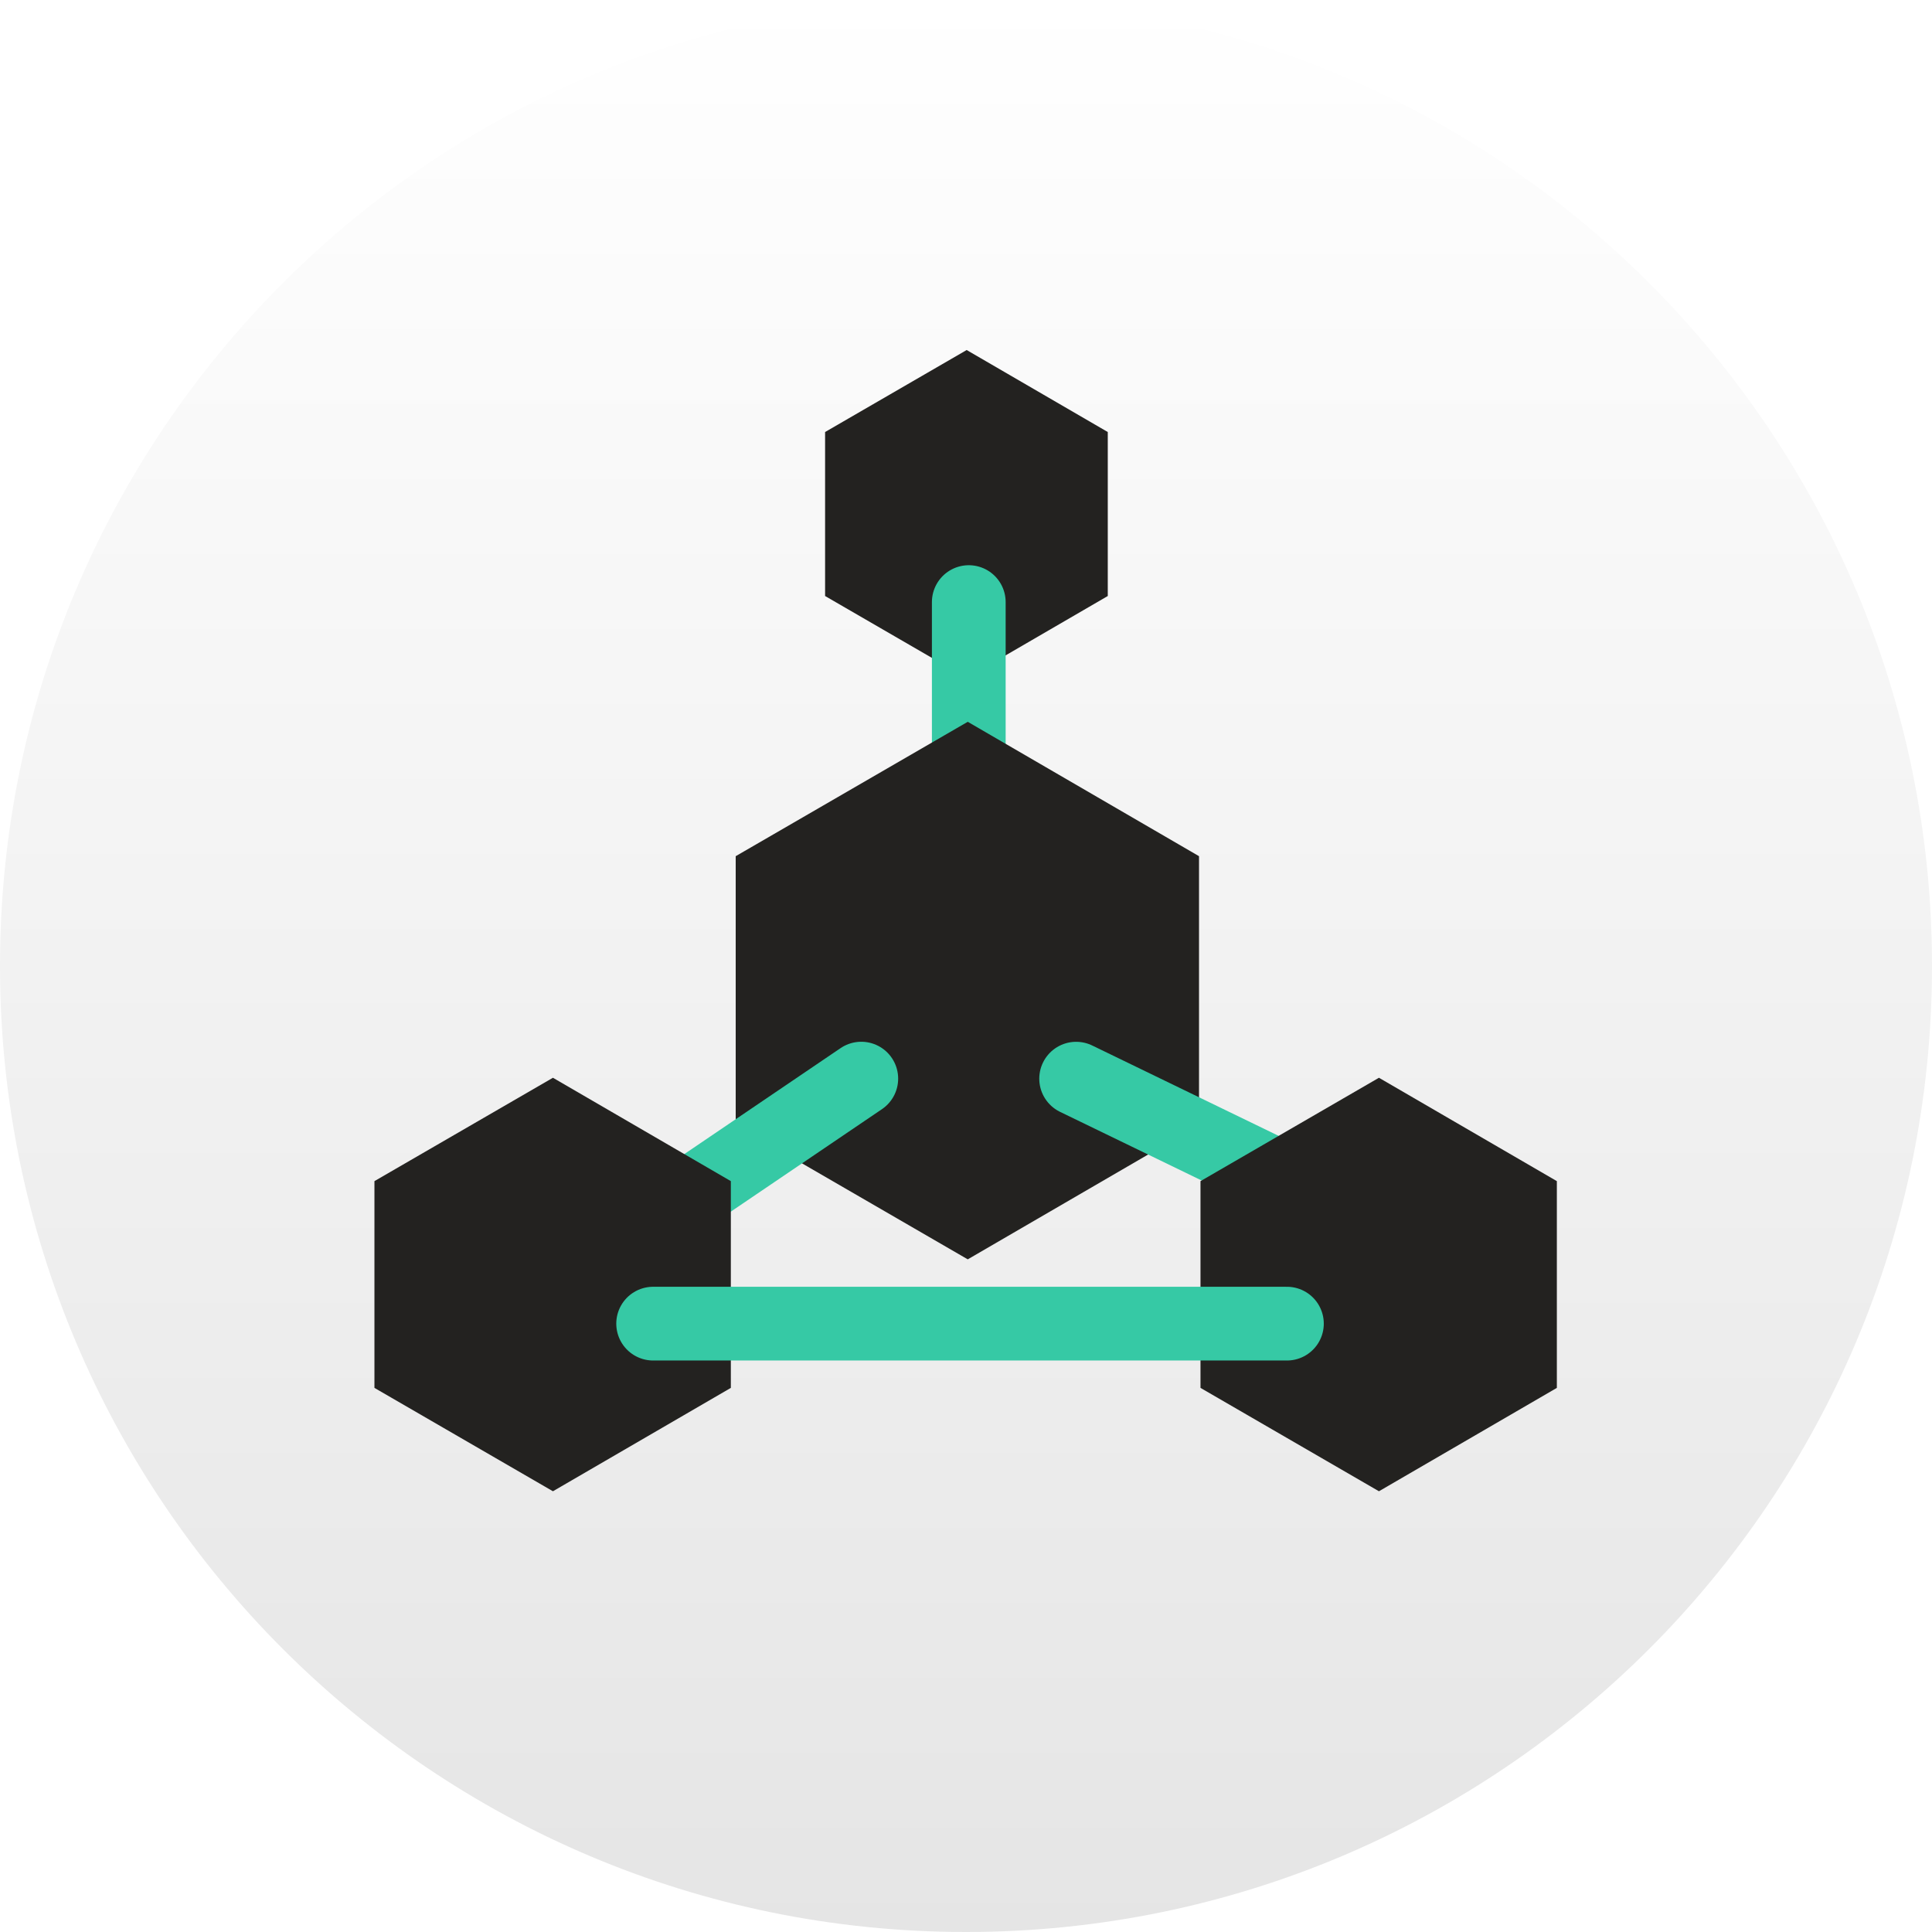
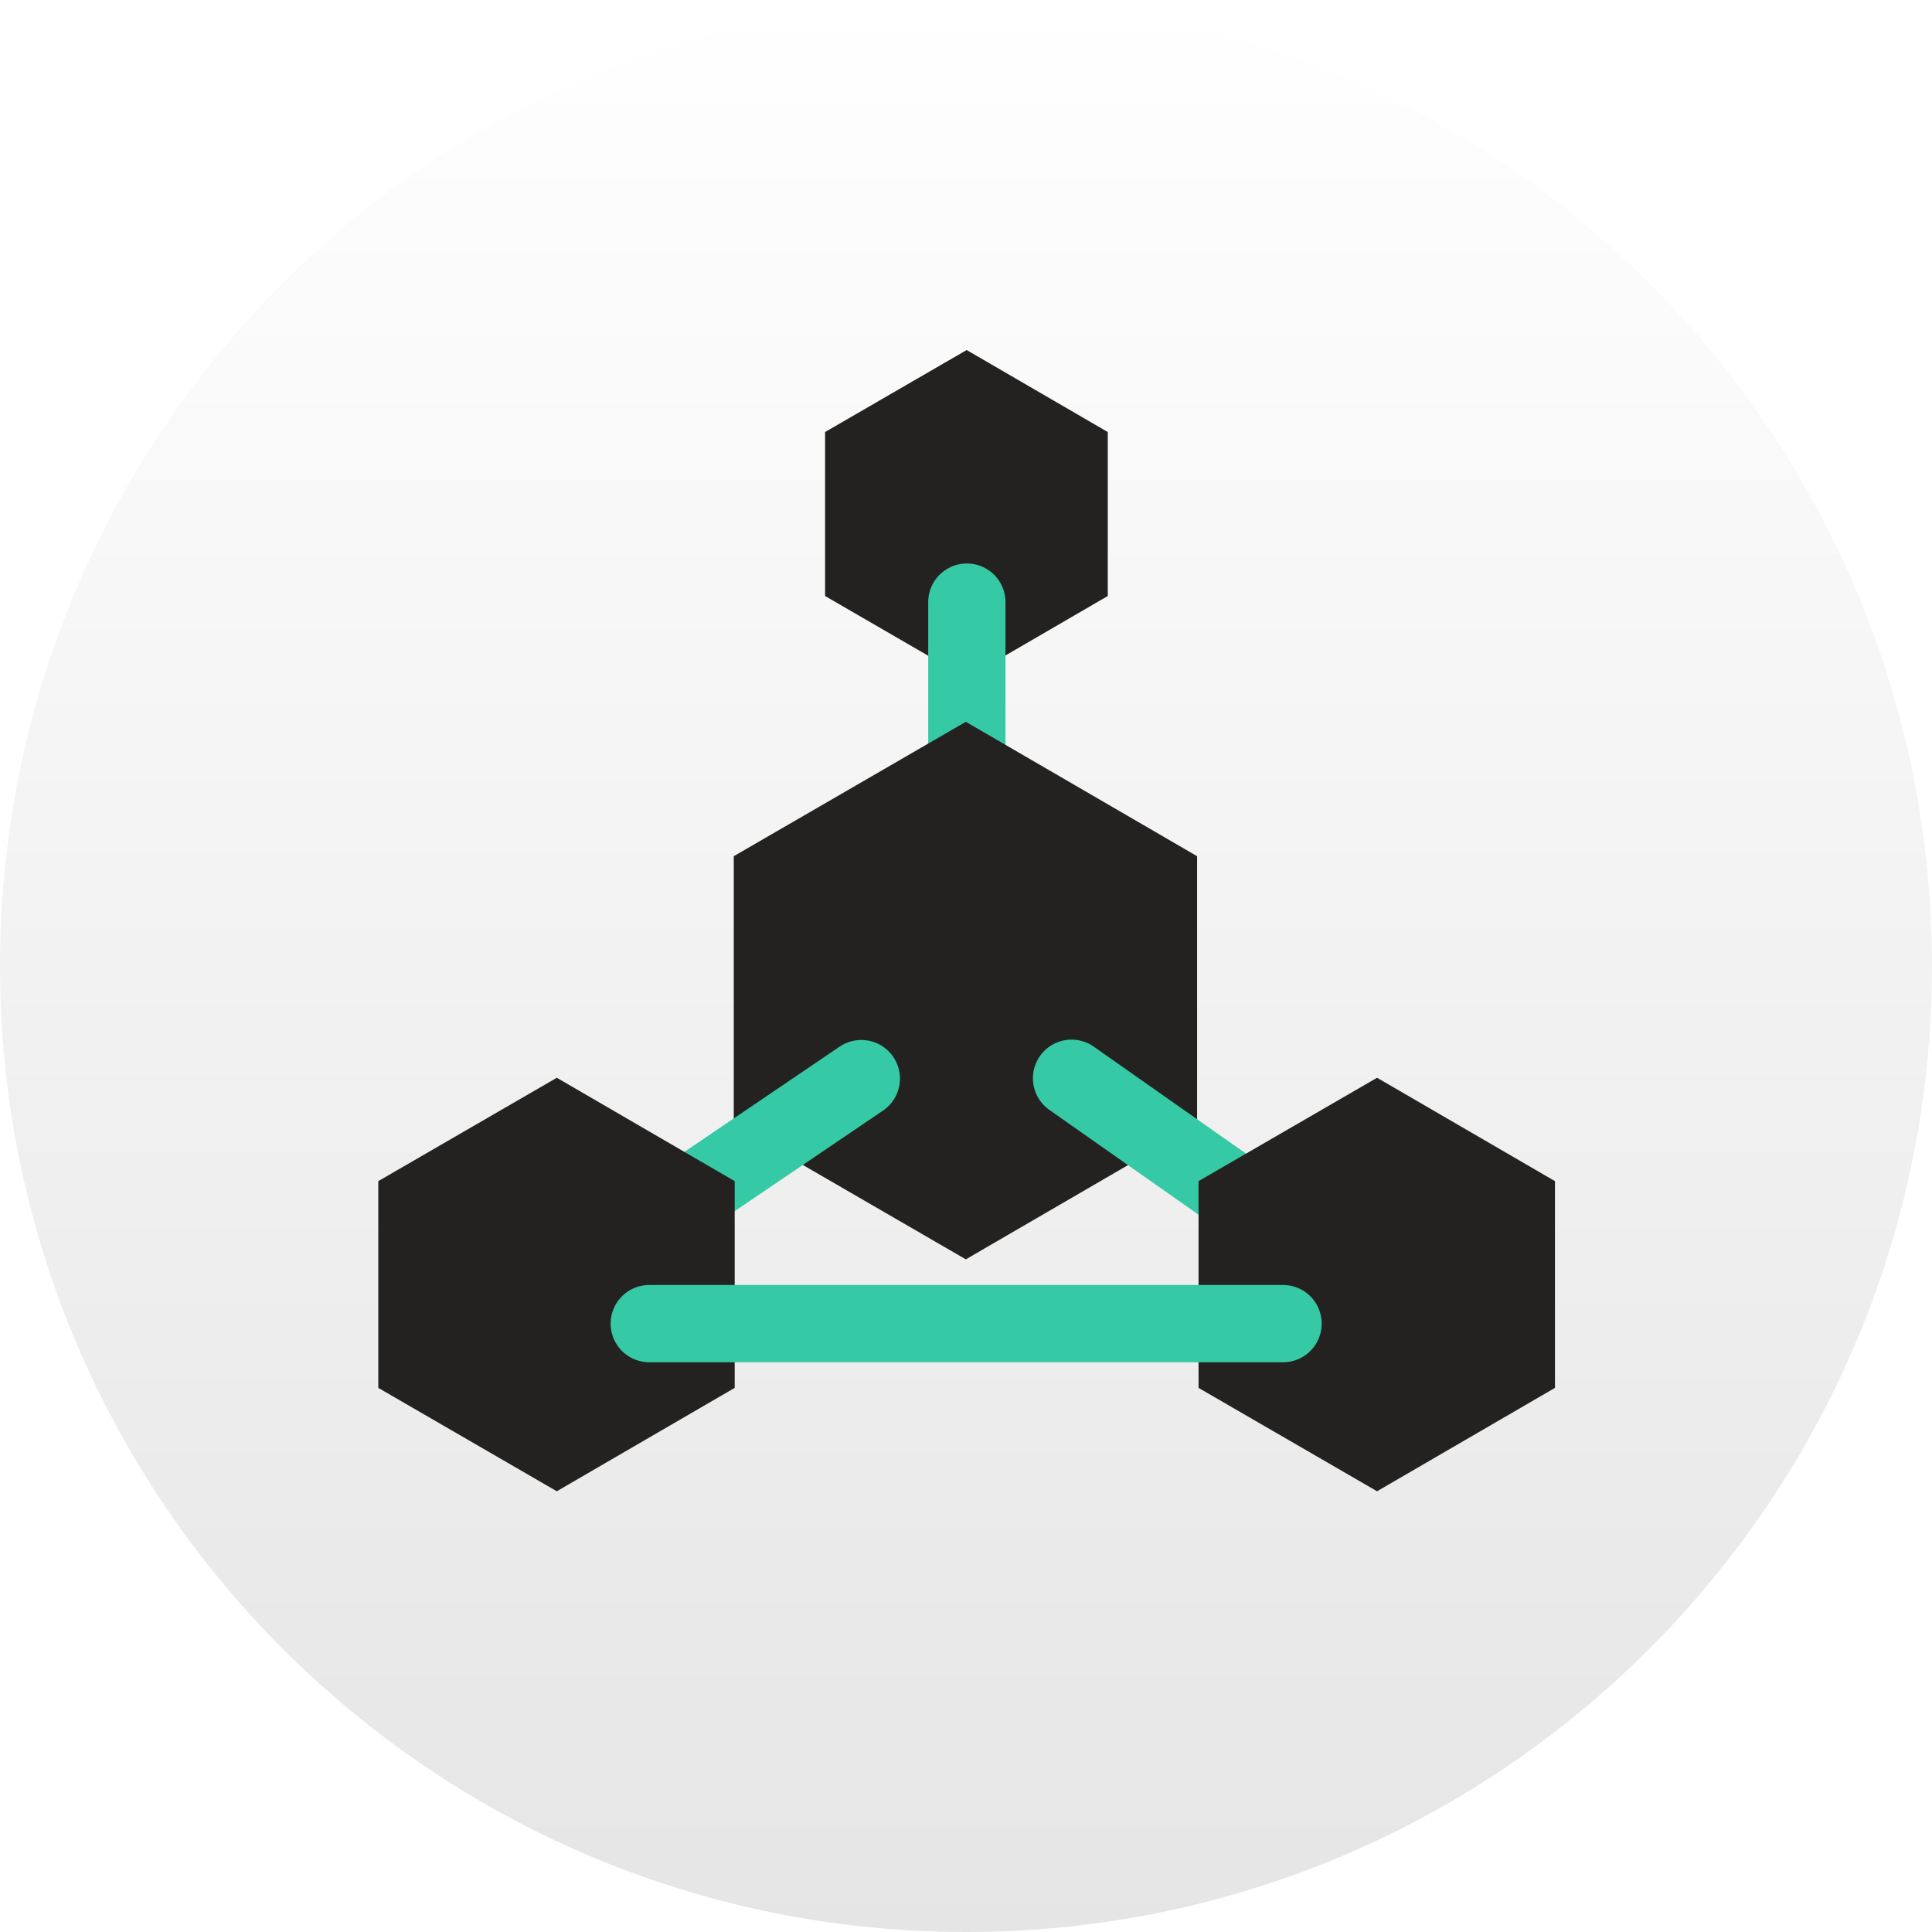
- <svg xmlns="http://www.w3.org/2000/svg" id="ZelNodes" width="799.991" height="799.991" viewBox="0 0 262 262">
+ <svg xmlns="http://www.w3.org/2000/svg" id="ZelNodes" width="800" height="800" viewBox="0 0 500 500">
  <defs>
    <style>
      .cls-2 {
        fill: #232220;
      }

      .cls-2, .cls-3 {
        fill-rule: evenodd;
      }

      .cls-3 {
        fill: #36c9a5;
        stroke: #36c9a5;
        stroke-linecap: round;
-         stroke-width: 10px;
+         stroke-width: 20px;
      }
    </style>
    <linearGradient id="roundgrad" x2="0" y2="1">
      <stop offset="0%" stop-color="#fff" />
      <stop offset="100%" stop-color="#e5e5e5" />
    </linearGradient>
  </defs>
-   <circle id="Main" fill="url(#roundgrad)" cx="131" cy="131" r="131" />
-   <g id="Second">
-     <g id="ZN">
-       <g id="Box_Top" data-name="Box Top">
-         <path id="Box_Left" data-name="Box Left" class="cls-2" d="M111.891,58.587l19.2-11.119,19.135,11.119V80.826L131.091,91.945l-19.2-11.119V58.587Z" />
-       </g>
-       <path id="Line" class="cls-3" d="M131.377,117.75v-36.1" />
-       <g id="Box_Main" data-name="Box Main">
-         <path id="Box_Left-2" data-name="Box Left" class="cls-2" d="M99.769,116.108l31.468-18.224L162.6,116.108v36.449l-31.363,18.224L99.769,152.557V116.108Z" />
-       </g>
-       <path id="Line-2" data-name="Line" class="cls-3" d="M79.422,171.617L116.8,146.273" />
-       <path id="Line-3" data-name="Line" class="cls-3" d="M186.576,165.98l-40.64-19.7" />
-       <g id="Box_Left-3" data-name="Box Left">
-         <path id="Box_Left-4" data-name="Box Left" class="cls-2" d="M50.778,160.174l24.207-14.018L99.11,160.174v28.038L74.984,202.231,50.778,188.212V160.174Z" />
-       </g>
-       <g id="Box_Right" data-name="Box Right">
-         <path id="Box_Left-5" data-name="Box Left" class="cls-2" d="M162.8,160.174L187,146.156l24.126,14.018v28.038L187,202.231,162.8,188.212V160.174Z" />
-       </g>
-       <path id="Line-4" data-name="Line" class="cls-3" d="M88.573,179.5H174.52" />
+   <circle id="Main" fill="url(#roundgrad)" class="cls-1" cx="250" cy="250" r="250" />
+   <g id="ZN">
+     <g id="Box_Top" data-name="Box Top">
+       <path id="Box_Left" data-name="Box Left" class="cls-2" d="M213.532,111.808l36.641-21.22,36.518,21.22v42.44l-36.518,21.22-36.641-21.22v-42.44Z" />
    </g>
+     <path id="Line" class="cls-3" d="M250.22,224.713V155.828" />
+     <g id="Box_Main" data-name="Box Main">
+       <path id="Box_Left-2" data-name="Box Left" class="cls-2" d="M189.9,221.581l60.055-34.78,59.853,34.78v69.558l-59.853,34.78L189.9,291.139V221.581Z" />
+     </g>
+     <path id="Line-2" data-name="Line" class="cls-3" d="M151.568,327.513l71.341-48.367" />
+     <path id="Line-3" data-name="Line" class="cls-3" d="M347.843,328.6l-70.527-49.547" />
+     <g id="Box_Left-3" data-name="Box Left">
+       <path id="Box_Left-4" data-name="Box Left" class="cls-2" d="M97.9,305.676l46.2-26.753,46.04,26.753v53.507L144.1,385.936,97.9,359.183V305.676Z" />
+     </g>
+     <g id="Box_Right" data-name="Box Right">
+       <path id="Box_Left-5" data-name="Box Left" class="cls-2" d="M310.182,305.676l46.2-26.753,46.041,26.753v53.507l-46.041,26.753-46.2-26.753V305.676Z" />
+     </g>
+     <path id="Line-4" data-name="Line" class="cls-3" d="M168.032,342.552H332.053" />
  </g>
</svg>
